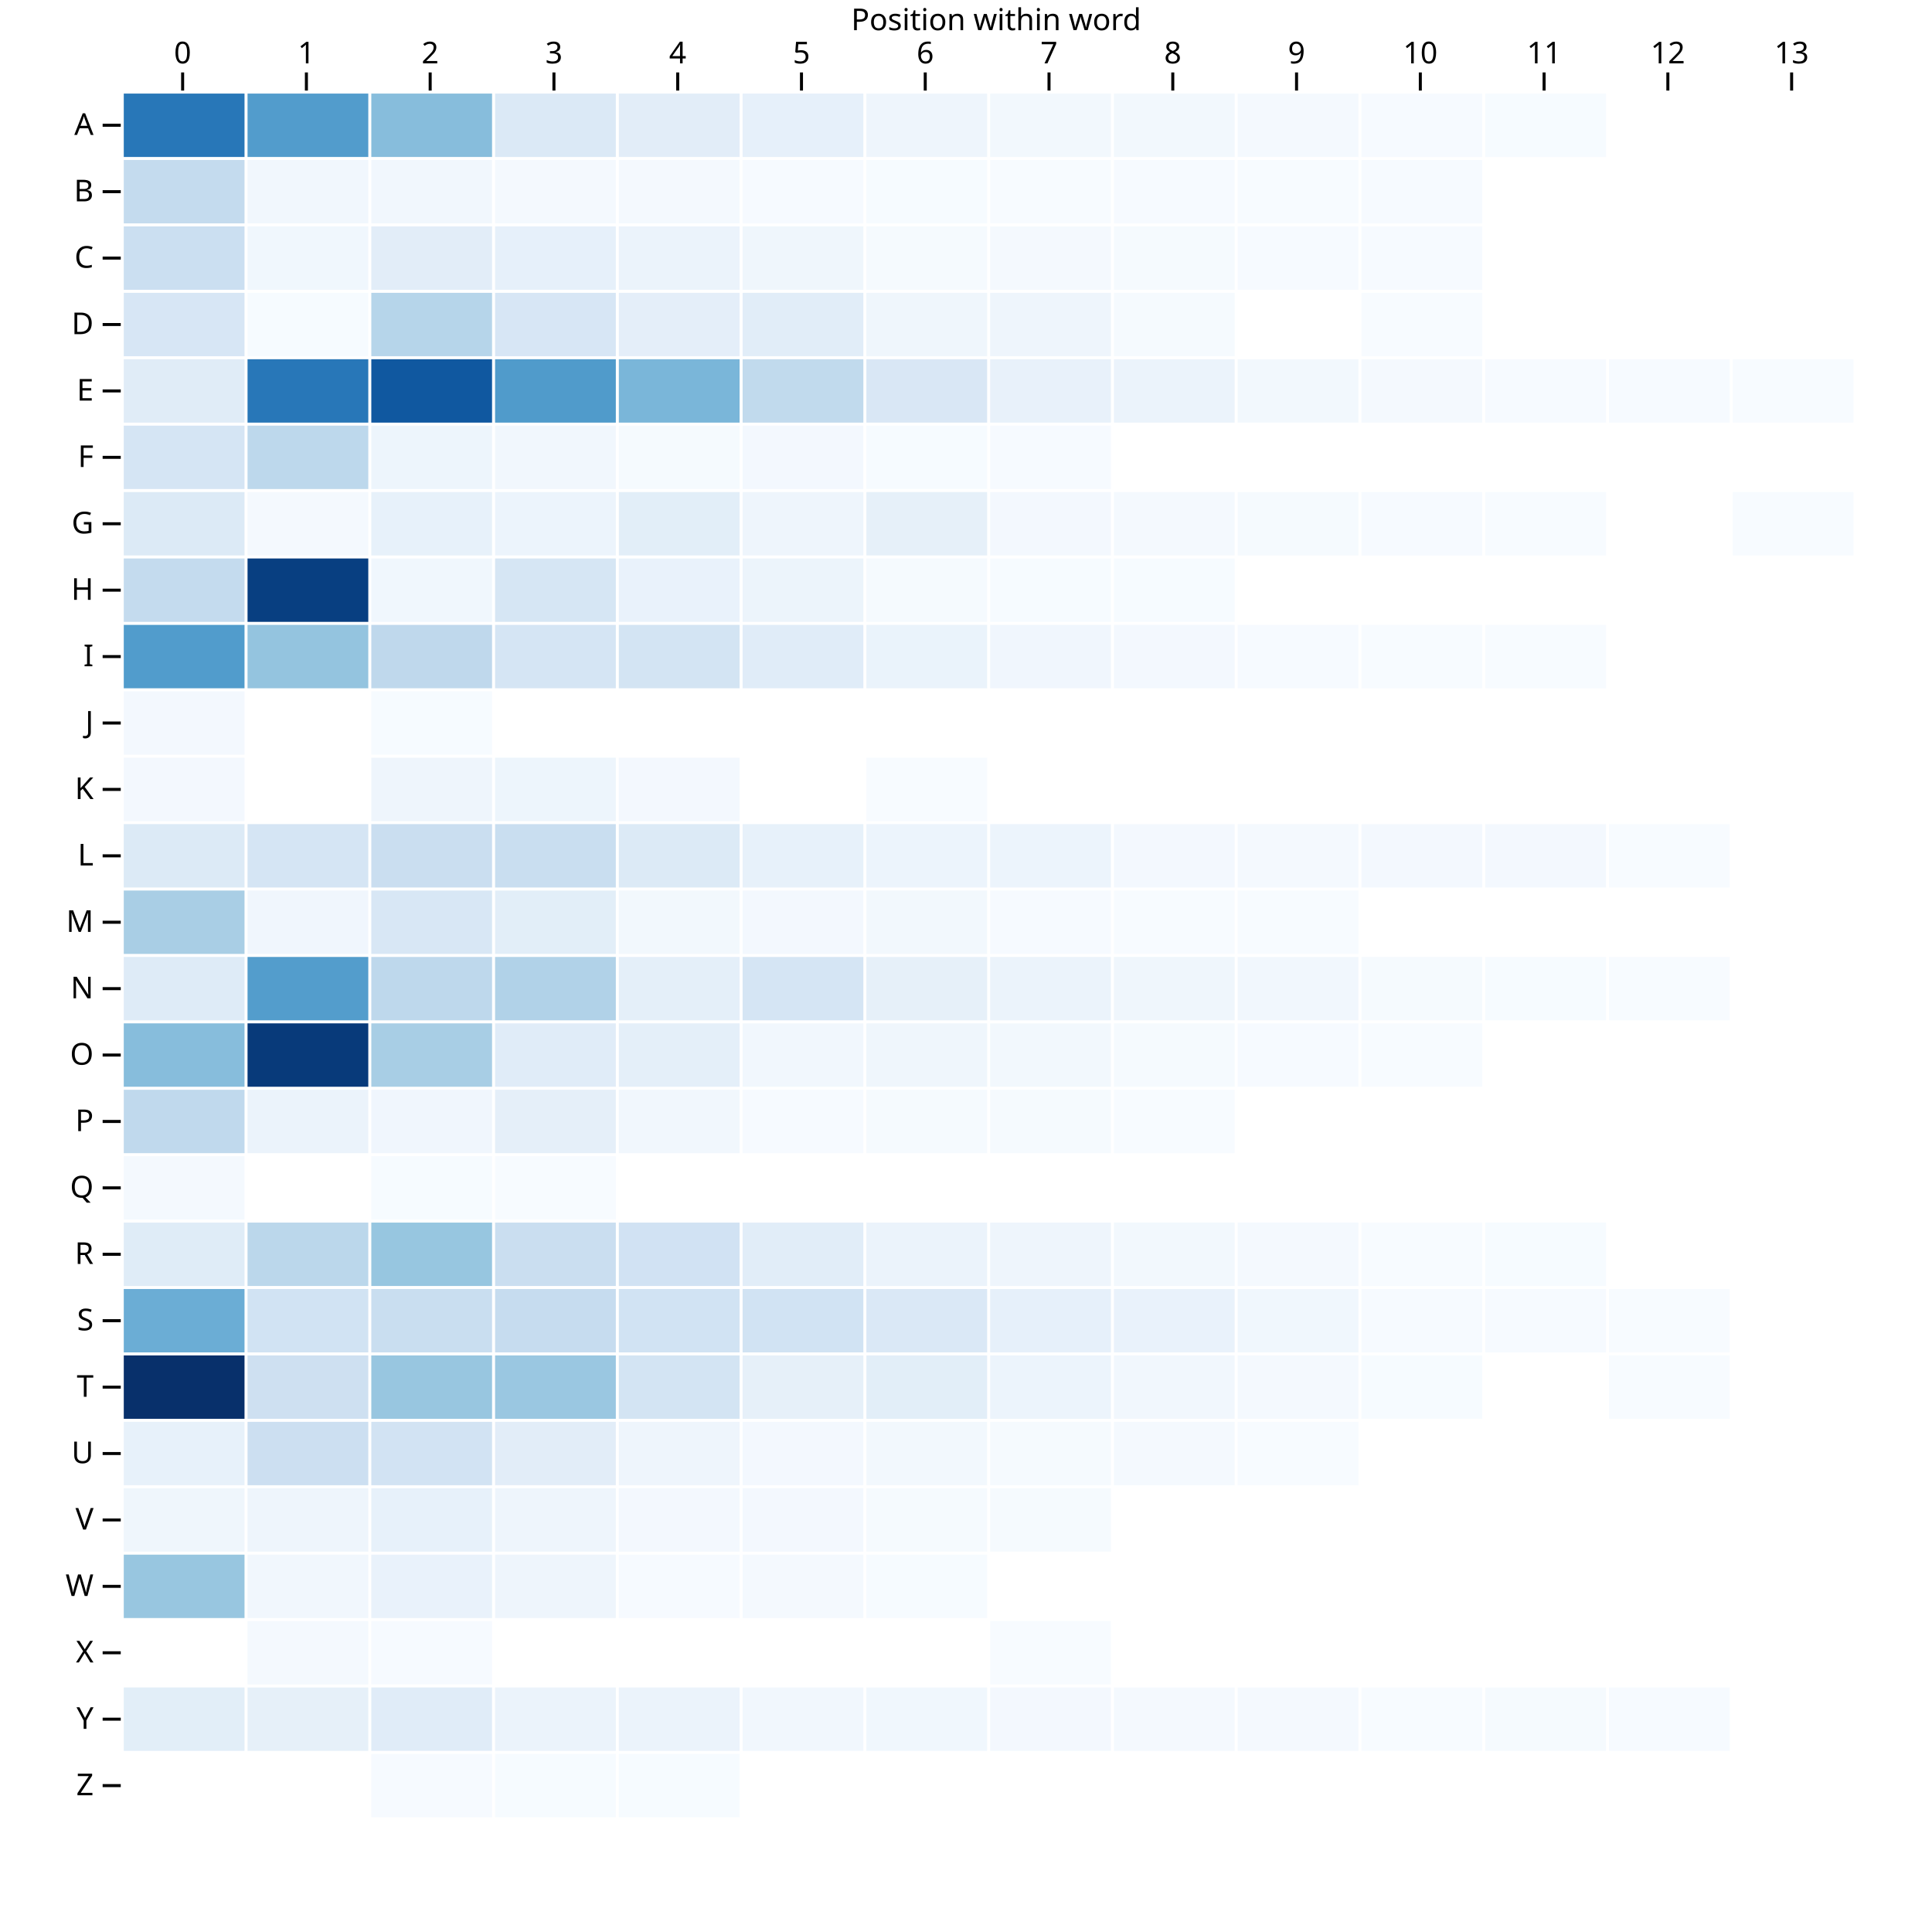
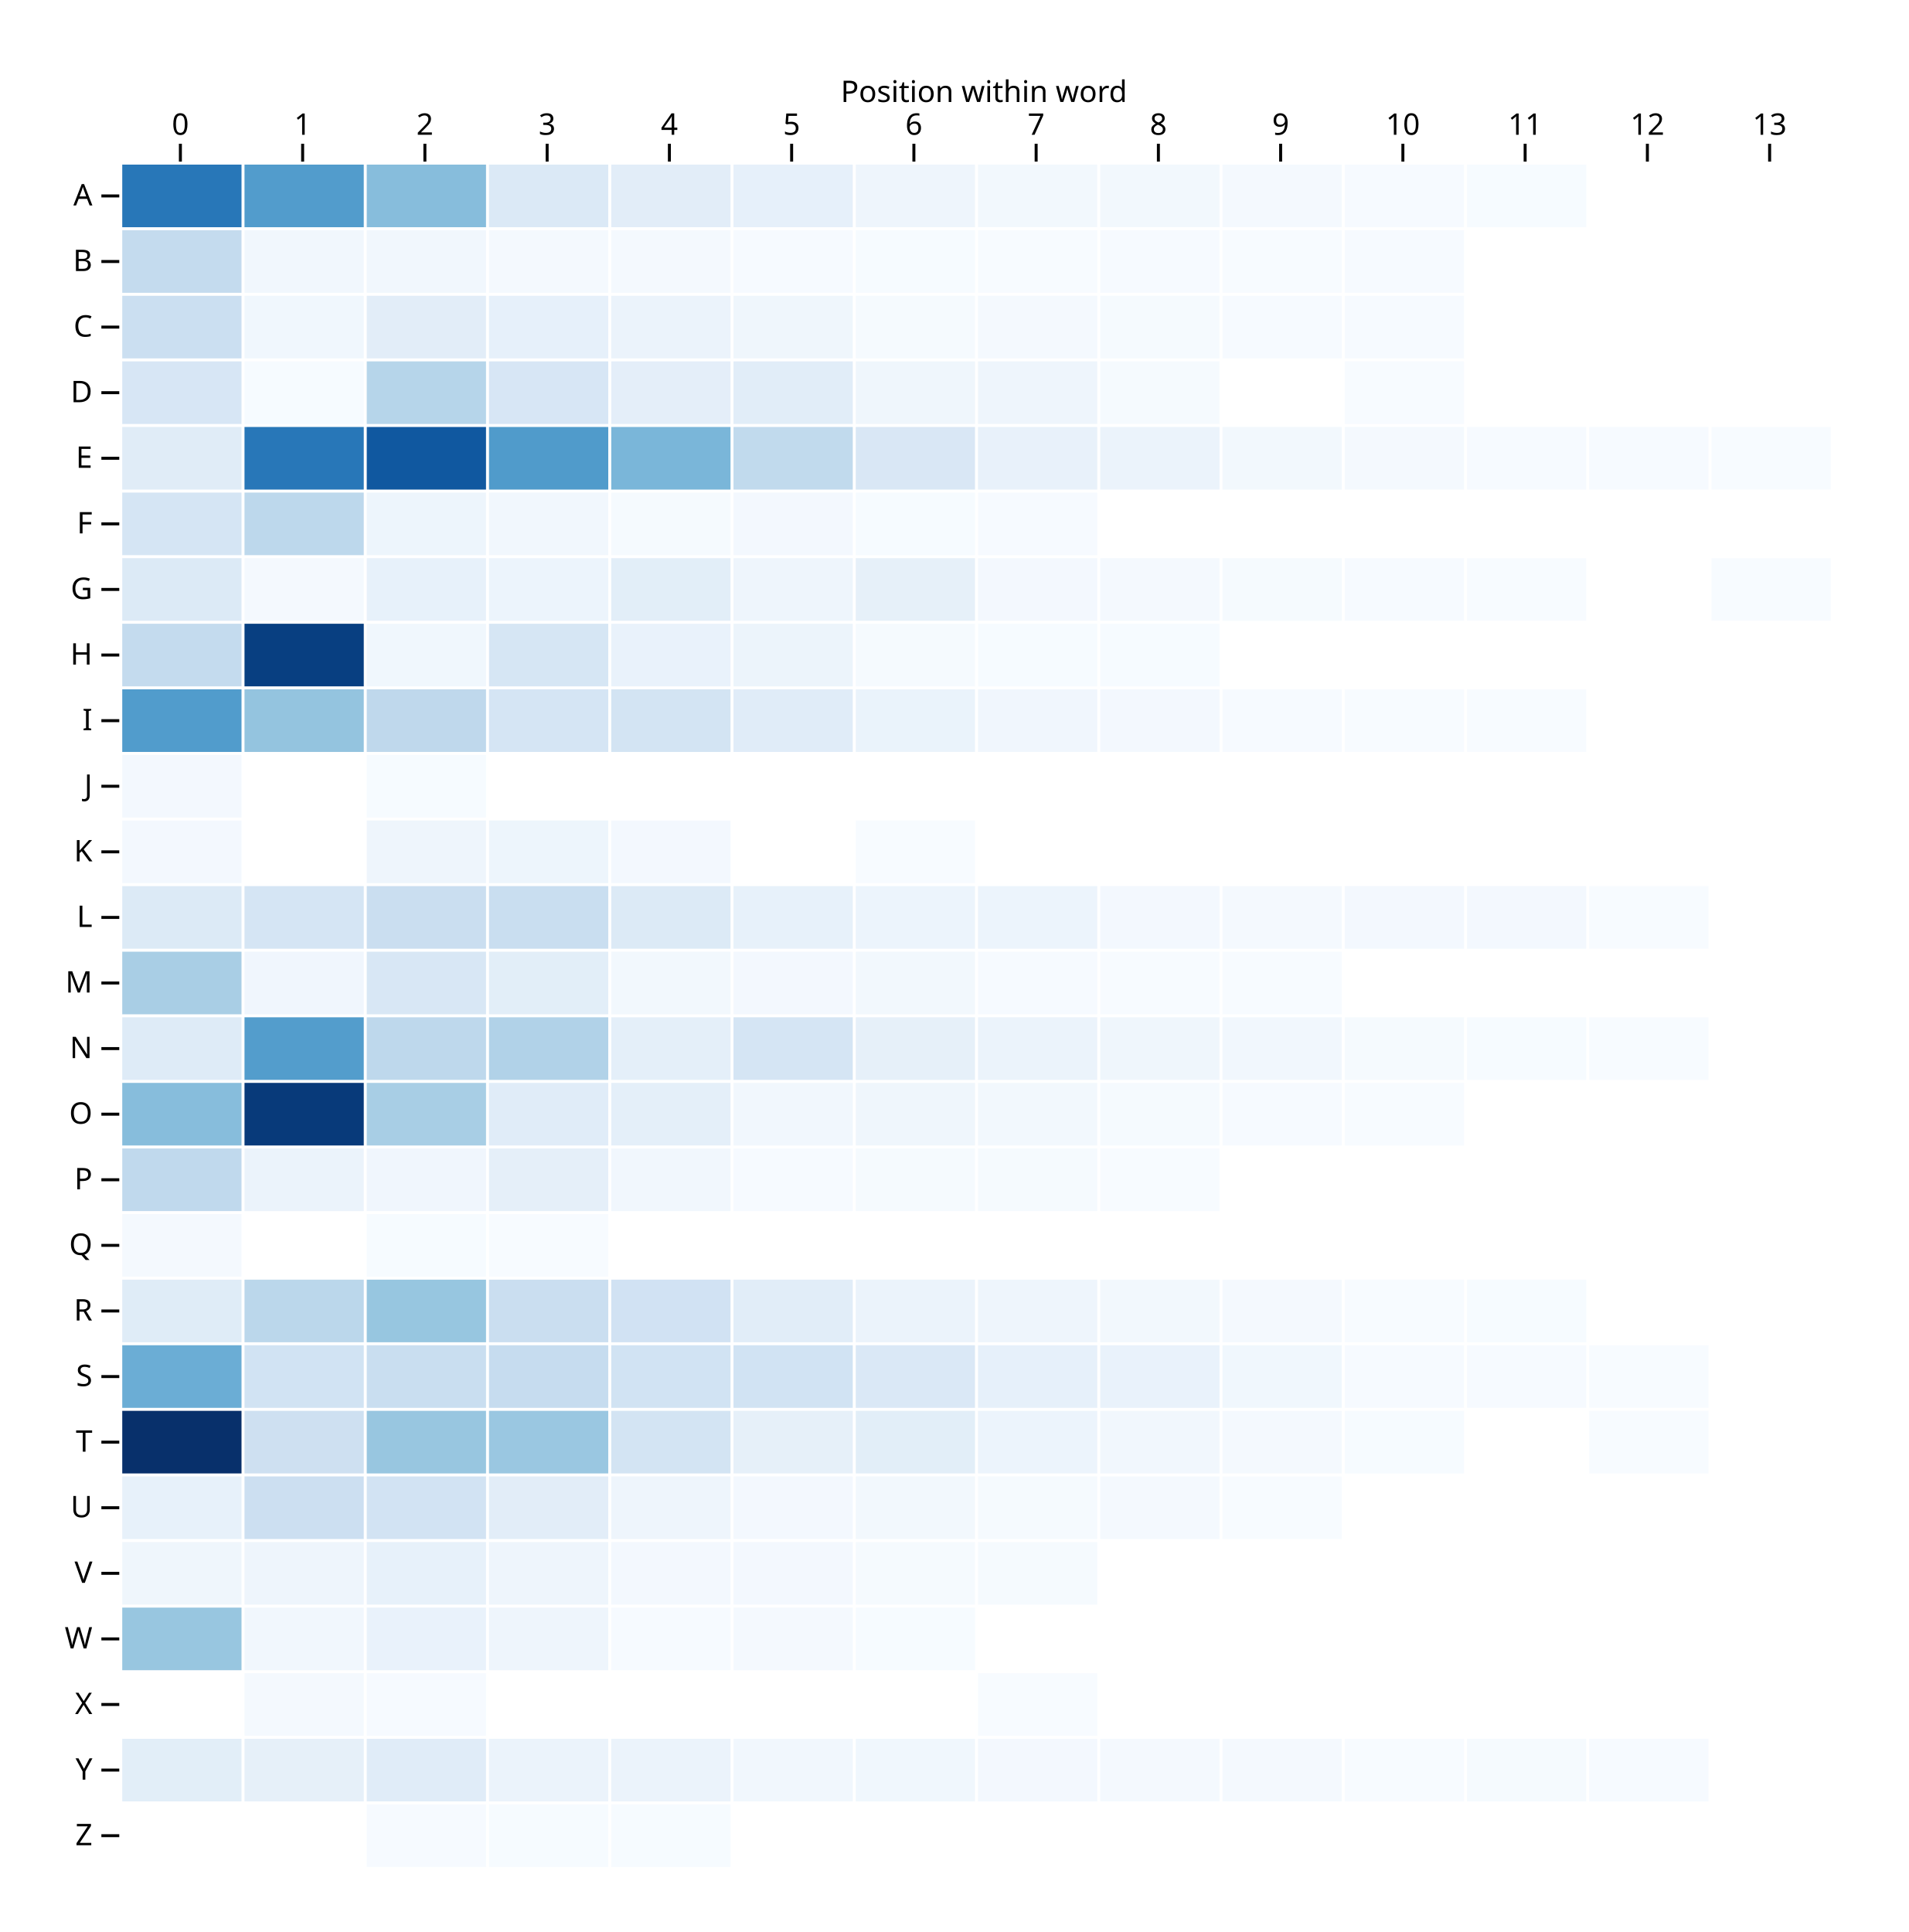
- <svg xmlns="http://www.w3.org/2000/svg" viewBox="0,0,640,640" class="plot" fill="currentColor" stroke-miterlimit="1" text-anchor="middle" width="640" height="640" style="display: block; font-size: 10px; font-family: sans-serif; background: white; height: auto; max-width: 100%;">
+ <svg xmlns="http://www.w3.org/2000/svg" class="plot" fill="currentColor" stroke-miterlimit="1" text-anchor="middle" width="640" height="640" style="display: block; font-size: 10px; font-family: sans-serif; background: white; height: auto; max-width: 100%;">
  <style>
    .plot text {
      white-space: pre;
    }
  </style>
  <g transform="translate(40,0)" fill="none" text-anchor="end">
    <g class="tick" opacity="1" transform="translate(0,41.5)">
      <line stroke="currentColor" x2="-6" />
      <text fill="currentColor" x="-9" dy="0.32em">A</text>
    </g>
    <g class="tick" opacity="1" transform="translate(0,63.5)">
      <line stroke="currentColor" x2="-6" />
      <text fill="currentColor" x="-9" dy="0.32em">B</text>
    </g>
    <g class="tick" opacity="1" transform="translate(0,85.5)">
      <line stroke="currentColor" x2="-6" />
      <text fill="currentColor" x="-9" dy="0.32em">C</text>
    </g>
    <g class="tick" opacity="1" transform="translate(0,107.5)">
      <line stroke="currentColor" x2="-6" />
      <text fill="currentColor" x="-9" dy="0.32em">D</text>
    </g>
    <g class="tick" opacity="1" transform="translate(0,129.5)">
      <line stroke="currentColor" x2="-6" />
      <text fill="currentColor" x="-9" dy="0.32em">E</text>
    </g>
    <g class="tick" opacity="1" transform="translate(0,151.5)">
      <line stroke="currentColor" x2="-6" />
      <text fill="currentColor" x="-9" dy="0.32em">F</text>
    </g>
    <g class="tick" opacity="1" transform="translate(0,173.5)">
      <line stroke="currentColor" x2="-6" />
      <text fill="currentColor" x="-9" dy="0.32em">G</text>
    </g>
    <g class="tick" opacity="1" transform="translate(0,195.5)">
      <line stroke="currentColor" x2="-6" />
      <text fill="currentColor" x="-9" dy="0.32em">H</text>
    </g>
    <g class="tick" opacity="1" transform="translate(0,217.5)">
      <line stroke="currentColor" x2="-6" />
      <text fill="currentColor" x="-9" dy="0.32em">I</text>
    </g>
    <g class="tick" opacity="1" transform="translate(0,239.5)">
      <line stroke="currentColor" x2="-6" />
      <text fill="currentColor" x="-9" dy="0.32em">J</text>
    </g>
    <g class="tick" opacity="1" transform="translate(0,261.5)">
      <line stroke="currentColor" x2="-6" />
      <text fill="currentColor" x="-9" dy="0.32em">K</text>
    </g>
    <g class="tick" opacity="1" transform="translate(0,283.5)">
      <line stroke="currentColor" x2="-6" />
      <text fill="currentColor" x="-9" dy="0.32em">L</text>
    </g>
    <g class="tick" opacity="1" transform="translate(0,305.5)">
      <line stroke="currentColor" x2="-6" />
      <text fill="currentColor" x="-9" dy="0.32em">M</text>
    </g>
    <g class="tick" opacity="1" transform="translate(0,327.5)">
      <line stroke="currentColor" x2="-6" />
      <text fill="currentColor" x="-9" dy="0.32em">N</text>
    </g>
    <g class="tick" opacity="1" transform="translate(0,349.5)">
      <line stroke="currentColor" x2="-6" />
      <text fill="currentColor" x="-9" dy="0.32em">O</text>
    </g>
    <g class="tick" opacity="1" transform="translate(0,371.5)">
      <line stroke="currentColor" x2="-6" />
      <text fill="currentColor" x="-9" dy="0.32em">P</text>
    </g>
    <g class="tick" opacity="1" transform="translate(0,393.5)">
      <line stroke="currentColor" x2="-6" />
      <text fill="currentColor" x="-9" dy="0.32em">Q</text>
    </g>
    <g class="tick" opacity="1" transform="translate(0,415.5)">
      <line stroke="currentColor" x2="-6" />
      <text fill="currentColor" x="-9" dy="0.32em">R</text>
    </g>
    <g class="tick" opacity="1" transform="translate(0,437.5)">
      <line stroke="currentColor" x2="-6" />
      <text fill="currentColor" x="-9" dy="0.32em">S</text>
    </g>
    <g class="tick" opacity="1" transform="translate(0,459.5)">
      <line stroke="currentColor" x2="-6" />
      <text fill="currentColor" x="-9" dy="0.32em">T</text>
    </g>
    <g class="tick" opacity="1" transform="translate(0,481.5)">
      <line stroke="currentColor" x2="-6" />
      <text fill="currentColor" x="-9" dy="0.32em">U</text>
    </g>
    <g class="tick" opacity="1" transform="translate(0,503.5)">
      <line stroke="currentColor" x2="-6" />
      <text fill="currentColor" x="-9" dy="0.32em">V</text>
    </g>
    <g class="tick" opacity="1" transform="translate(0,525.5)">
      <line stroke="currentColor" x2="-6" />
      <text fill="currentColor" x="-9" dy="0.32em">W</text>
    </g>
    <g class="tick" opacity="1" transform="translate(0,547.5)">
      <line stroke="currentColor" x2="-6" />
      <text fill="currentColor" x="-9" dy="0.32em">X</text>
    </g>
    <g class="tick" opacity="1" transform="translate(0,569.5)">
      <line stroke="currentColor" x2="-6" />
      <text fill="currentColor" x="-9" dy="0.32em">Y</text>
    </g>
    <g class="tick" opacity="1" transform="translate(0,591.5)">
      <line stroke="currentColor" x2="-6" />
      <text fill="currentColor" x="-9" dy="0.32em">Z</text>
    </g>
  </g>
  <g transform="translate(0,30)" fill="none" text-anchor="middle">
    <g class="tick" opacity="1" transform="translate(60.5,0)">
      <line stroke="currentColor" y2="-6" />
      <text fill="currentColor" y="-9" dy="0em">0</text>
    </g>
    <g class="tick" opacity="1" transform="translate(101.5,0)">
      <line stroke="currentColor" y2="-6" />
      <text fill="currentColor" y="-9" dy="0em">1</text>
    </g>
    <g class="tick" opacity="1" transform="translate(142.5,0)">
      <line stroke="currentColor" y2="-6" />
      <text fill="currentColor" y="-9" dy="0em">2</text>
    </g>
    <g class="tick" opacity="1" transform="translate(183.5,0)">
      <line stroke="currentColor" y2="-6" />
      <text fill="currentColor" y="-9" dy="0em">3</text>
    </g>
    <g class="tick" opacity="1" transform="translate(224.5,0)">
      <line stroke="currentColor" y2="-6" />
      <text fill="currentColor" y="-9" dy="0em">4</text>
    </g>
    <g class="tick" opacity="1" transform="translate(265.5,0)">
      <line stroke="currentColor" y2="-6" />
      <text fill="currentColor" y="-9" dy="0em">5</text>
    </g>
    <g class="tick" opacity="1" transform="translate(306.5,0)">
      <line stroke="currentColor" y2="-6" />
      <text fill="currentColor" y="-9" dy="0em">6</text>
    </g>
    <g class="tick" opacity="1" transform="translate(347.5,0)">
      <line stroke="currentColor" y2="-6" />
      <text fill="currentColor" y="-9" dy="0em">7</text>
    </g>
    <g class="tick" opacity="1" transform="translate(388.5,0)">
      <line stroke="currentColor" y2="-6" />
      <text fill="currentColor" y="-9" dy="0em">8</text>
    </g>
    <g class="tick" opacity="1" transform="translate(429.5,0)">
      <line stroke="currentColor" y2="-6" />
      <text fill="currentColor" y="-9" dy="0em">9</text>
    </g>
    <g class="tick" opacity="1" transform="translate(470.5,0)">
      <line stroke="currentColor" y2="-6" />
      <text fill="currentColor" y="-9" dy="0em">10</text>
    </g>
    <g class="tick" opacity="1" transform="translate(511.5,0)">
      <line stroke="currentColor" y2="-6" />
      <text fill="currentColor" y="-9" dy="0em">11</text>
    </g>
    <g class="tick" opacity="1" transform="translate(552.5,0)">
      <line stroke="currentColor" y2="-6" />
      <text fill="currentColor" y="-9" dy="0em">12</text>
    </g>
    <g class="tick" opacity="1" transform="translate(593.5,0)">
      <line stroke="currentColor" y2="-6" />
      <text fill="currentColor" y="-9" dy="0em">13</text>
    </g>
    <text fill="currentColor" transform="translate(330,-30)" dy="1em" text-anchor="middle">Position within word</text>
  </g>
  <g>
    <rect x="41" width="40" y="75" height="21" fill="rgb(203, 223, 241)" />
    <rect x="41" width="40" y="295" height="21" fill="rgb(169, 206, 229)" />
    <rect x="41" width="40" y="207" height="21" fill="rgb(81, 156, 204)" />
    <rect x="41" width="40" y="427" height="21" fill="rgb(107, 173, 213)" />
    <rect x="41" width="40" y="559" height="21" fill="rgb(226, 238, 248)" />
    <rect x="41" width="40" y="31" height="21" fill="rgb(40, 119, 184)" />
    <rect x="41" width="40" y="317" height="21" fill="rgb(222, 235, 247)" />
    <rect x="41" width="40" y="185" height="21" fill="rgb(196, 219, 238)" />
    <rect x="41" width="40" y="273" height="21" fill="rgb(220, 234, 246)" />
    <rect x="41" width="40" y="361" height="21" fill="rgb(192, 217, 237)" />
    <rect x="41" width="40" y="339" height="21" fill="rgb(135, 189, 220)" />
    <rect x="41" width="40" y="449" height="21" fill="rgb(8, 48, 107)" />
    <rect x="41" width="40" y="515" height="21" fill="rgb(152, 198, 224)" />
    <rect x="41" width="40" y="97" height="21" fill="rgb(215, 230, 245)" />
    <rect x="41" width="40" y="405" height="21" fill="rgb(223, 236, 247)" />
    <rect x="41" width="40" y="141" height="21" fill="rgb(213, 229, 244)" />
    <rect x="41" width="40" y="163" height="21" fill="rgb(220, 234, 246)" />
    <rect x="41" width="40" y="53" height="21" fill="rgb(196, 219, 238)" />
    <rect x="41" width="40" y="471" height="21" fill="rgb(231, 241, 250)" />
    <rect x="41" width="40" y="119" height="21" fill="rgb(224, 236, 247)" />
    <rect x="41" width="40" y="251" height="21" fill="rgb(243, 248, 254)" />
    <rect x="41" width="40" y="383" height="21" fill="rgb(244, 249, 254)" />
    <rect x="41" width="40" y="493" height="21" fill="rgb(239, 246, 252)" />
    <rect x="41" width="40" y="229" height="21" fill="rgb(243, 248, 254)" />
    <rect x="82" width="40" y="31" height="21" fill="rgb(82, 156, 204)" />
    <rect x="82" width="40" y="119" height="21" fill="rgb(40, 119, 184)" />
    <rect x="82" width="40" y="427" height="21" fill="rgb(209, 227, 243)" />
    <rect x="82" width="40" y="339" height="21" fill="rgb(8, 58, 122)" />
    <rect x="82" width="40" y="163" height="21" fill="rgb(244, 249, 254)" />
    <rect x="82" width="40" y="207" height="21" fill="rgb(148, 196, 223)" />
    <rect x="82" width="40" y="405" height="21" fill="rgb(187, 215, 235)" />
    <rect x="82" width="40" y="317" height="21" fill="rgb(83, 157, 204)" />
    <rect x="82" width="40" y="559" height="21" fill="rgb(230, 240, 249)" />
    <rect x="82" width="40" y="471" height="21" fill="rgb(204, 223, 241)" />
    <rect x="82" width="40" y="185" height="21" fill="rgb(8, 63, 129)" />
    <rect x="82" width="40" y="53" height="21" fill="rgb(241, 247, 253)" />
    <rect x="82" width="40" y="141" height="21" fill="rgb(189, 216, 236)" />
    <rect x="82" width="40" y="449" height="21" fill="rgb(206, 224, 241)" />
    <rect x="82" width="40" y="361" height="21" fill="rgb(235, 243, 251)" />
    <rect x="82" width="40" y="493" height="21" fill="rgb(238, 245, 252)" />
    <rect x="82" width="40" y="75" height="21" fill="rgb(240, 247, 253)" />
    <rect x="82" width="40" y="273" height="21" fill="rgb(213, 229, 244)" />
    <rect x="82" width="40" y="515" height="21" fill="rgb(241, 247, 253)" />
    <rect x="82" width="40" y="537" height="21" fill="rgb(244, 249, 254)" />
    <rect x="82" width="40" y="295" height="21" fill="rgb(240, 246, 253)" />
    <rect x="82" width="40" y="97" height="21" fill="rgb(246, 251, 255)" />
    <rect x="123" width="40" y="273" height="21" fill="rgb(202, 222, 240)" />
    <rect x="123" width="40" y="185" height="21" fill="rgb(240, 247, 253)" />
    <rect x="123" width="40" y="295" height="21" fill="rgb(216, 231, 245)" />
    <rect x="123" width="40" y="31" height="21" fill="rgb(135, 189, 220)" />
    <rect x="123" width="40" y="339" height="21" fill="rgb(168, 206, 229)" />
    <rect x="123" width="40" y="493" height="21" fill="rgb(231, 241, 250)" />
    <rect x="123" width="40" y="317" height="21" fill="rgb(190, 216, 236)" />
    <rect x="123" width="40" y="515" height="21" fill="rgb(233, 242, 251)" />
    <rect x="123" width="40" y="119" height="21" fill="rgb(16, 88, 160)" />
    <rect x="123" width="40" y="449" height="21" fill="rgb(152, 198, 224)" />
    <rect x="123" width="40" y="405" height="21" fill="rgb(151, 198, 224)" />
    <rect x="123" width="40" y="97" height="21" fill="rgb(182, 213, 234)" />
    <rect x="123" width="40" y="471" height="21" fill="rgb(210, 227, 243)" />
    <rect x="123" width="40" y="207" height="21" fill="rgb(191, 216, 236)" />
    <rect x="123" width="40" y="559" height="21" fill="rgb(224, 236, 248)" />
    <rect x="123" width="40" y="141" height="21" fill="rgb(237, 245, 252)" />
    <rect x="123" width="40" y="163" height="21" fill="rgb(231, 241, 250)" />
    <rect x="123" width="40" y="427" height="21" fill="rgb(201, 222, 240)" />
    <rect x="123" width="40" y="361" height="21" fill="rgb(240, 246, 253)" />
    <rect x="123" width="40" y="75" height="21" fill="rgb(226, 237, 248)" />
    <rect x="123" width="40" y="383" height="21" fill="rgb(246, 251, 255)" />
    <rect x="123" width="40" y="53" height="21" fill="rgb(241, 247, 253)" />
    <rect x="123" width="40" y="251" height="21" fill="rgb(238, 245, 252)" />
    <rect x="123" width="40" y="581" height="21" fill="rgb(246, 250, 255)" />
    <rect x="123" width="40" y="537" height="21" fill="rgb(246, 250, 255)" />
    <rect x="123" width="40" y="229" height="21" fill="rgb(246, 251, 255)" />
    <rect x="164" width="40" y="273" height="21" fill="rgb(201, 222, 240)" />
    <rect x="164" width="40" y="295" height="21" fill="rgb(226, 238, 248)" />
    <rect x="164" width="40" y="119" height="21" fill="rgb(80, 155, 203)" />
    <rect x="164" width="40" y="405" height="21" fill="rgb(202, 222, 240)" />
    <rect x="164" width="40" y="97" height="21" fill="rgb(215, 230, 245)" />
    <rect x="164" width="40" y="163" height="21" fill="rgb(236, 244, 252)" />
    <rect x="164" width="40" y="75" height="21" fill="rgb(230, 240, 250)" />
    <rect x="164" width="40" y="207" height="21" fill="rgb(213, 229, 244)" />
    <rect x="164" width="40" y="449" height="21" fill="rgb(154, 199, 225)" />
    <rect x="164" width="40" y="427" height="21" fill="rgb(198, 220, 239)" />
    <rect x="164" width="40" y="185" height="21" fill="rgb(214, 230, 244)" />
    <rect x="164" width="40" y="471" height="21" fill="rgb(226, 237, 248)" />
    <rect x="164" width="40" y="493" height="21" fill="rgb(238, 245, 252)" />
    <rect x="164" width="40" y="317" height="21" fill="rgb(177, 210, 232)" />
    <rect x="164" width="40" y="515" height="21" fill="rgb(238, 245, 252)" />
    <rect x="164" width="40" y="361" height="21" fill="rgb(229, 239, 249)" />
    <rect x="164" width="40" y="581" height="21" fill="rgb(246, 251, 255)" />
    <rect x="164" width="40" y="339" height="21" fill="rgb(224, 236, 248)" />
    <rect x="164" width="40" y="141" height="21" fill="rgb(241, 247, 253)" />
    <rect x="164" width="40" y="31" height="21" fill="rgb(219, 233, 246)" />
    <rect x="164" width="40" y="559" height="21" fill="rgb(235, 243, 251)" />
    <rect x="164" width="40" y="251" height="21" fill="rgb(237, 245, 252)" />
    <rect x="164" width="40" y="53" height="21" fill="rgb(244, 249, 254)" />
    <rect x="164" width="40" y="383" height="21" fill="rgb(247, 251, 255)" />
    <rect x="205" width="40" y="31" height="21" fill="rgb(226, 237, 248)" />
    <rect x="205" width="40" y="427" height="21" fill="rgb(209, 227, 243)" />
    <rect x="205" width="40" y="405" height="21" fill="rgb(209, 226, 243)" />
    <rect x="205" width="40" y="207" height="21" fill="rgb(211, 228, 243)" />
    <rect x="205" width="40" y="317" height="21" fill="rgb(228, 239, 249)" />
    <rect x="205" width="40" y="273" height="21" fill="rgb(220, 234, 246)" />
    <rect x="205" width="40" y="559" height="21" fill="rgb(235, 243, 251)" />
    <rect x="205" width="40" y="119" height="21" fill="rgb(122, 182, 217)" />
    <rect x="205" width="40" y="163" height="21" fill="rgb(226, 238, 248)" />
    <rect x="205" width="40" y="97" height="21" fill="rgb(228, 238, 249)" />
    <rect x="205" width="40" y="449" height="21" fill="rgb(211, 228, 243)" />
    <rect x="205" width="40" y="471" height="21" fill="rgb(238, 245, 252)" />
    <rect x="205" width="40" y="185" height="21" fill="rgb(233, 242, 251)" />
    <rect x="205" width="40" y="581" height="21" fill="rgb(246, 251, 255)" />
    <rect x="205" width="40" y="295" height="21" fill="rgb(242, 248, 253)" />
    <rect x="205" width="40" y="75" height="21" fill="rgb(235, 243, 251)" />
    <rect x="205" width="40" y="53" height="21" fill="rgb(244, 249, 254)" />
    <rect x="205" width="40" y="361" height="21" fill="rgb(241, 247, 253)" />
    <rect x="205" width="40" y="339" height="21" fill="rgb(228, 239, 249)" />
    <rect x="205" width="40" y="251" height="21" fill="rgb(243, 248, 254)" />
    <rect x="205" width="40" y="515" height="21" fill="rgb(246, 250, 255)" />
    <rect x="205" width="40" y="493" height="21" fill="rgb(243, 248, 254)" />
    <rect x="205" width="40" y="141" height="21" fill="rgb(245, 250, 254)" />
    <rect x="246" width="40" y="119" height="21" fill="rgb(193, 218, 237)" />
    <rect x="246" width="40" y="427" height="21" fill="rgb(209, 227, 243)" />
    <rect x="246" width="40" y="163" height="21" fill="rgb(238, 245, 252)" />
    <rect x="246" width="40" y="317" height="21" fill="rgb(213, 229, 244)" />
    <rect x="246" width="40" y="75" height="21" fill="rgb(239, 246, 252)" />
    <rect x="246" width="40" y="185" height="21" fill="rgb(236, 244, 251)" />
    <rect x="246" width="40" y="559" height="21" fill="rgb(241, 247, 253)" />
    <rect x="246" width="40" y="31" height="21" fill="rgb(230, 240, 250)" />
    <rect x="246" width="40" y="273" height="21" fill="rgb(231, 241, 250)" />
    <rect x="246" width="40" y="493" height="21" fill="rgb(243, 248, 254)" />
    <rect x="246" width="40" y="141" height="21" fill="rgb(243, 248, 254)" />
    <rect x="246" width="40" y="53" height="21" fill="rgb(246, 250, 255)" />
    <rect x="246" width="40" y="471" height="21" fill="rgb(243, 248, 254)" />
    <rect x="246" width="40" y="339" height="21" fill="rgb(241, 247, 253)" />
    <rect x="246" width="40" y="207" height="21" fill="rgb(224, 236, 248)" />
    <rect x="246" width="40" y="405" height="21" fill="rgb(225, 237, 248)" />
    <rect x="246" width="40" y="449" height="21" fill="rgb(230, 240, 249)" />
    <rect x="246" width="40" y="97" height="21" fill="rgb(225, 237, 248)" />
    <rect x="246" width="40" y="515" height="21" fill="rgb(244, 249, 254)" />
    <rect x="246" width="40" y="295" height="21" fill="rgb(243, 248, 254)" />
    <rect x="246" width="40" y="361" height="21" fill="rgb(246, 250, 255)" />
    <rect x="287" width="40" y="273" height="21" fill="rgb(236, 244, 252)" />
    <rect x="287" width="40" y="119" height="21" fill="rgb(217, 231, 245)" />
    <rect x="287" width="40" y="163" height="21" fill="rgb(230, 240, 249)" />
    <rect x="287" width="40" y="471" height="21" fill="rgb(242, 248, 253)" />
    <rect x="287" width="40" y="427" height="21" fill="rgb(218, 232, 246)" />
    <rect x="287" width="40" y="449" height="21" fill="rgb(226, 238, 248)" />
    <rect x="287" width="40" y="31" height="21" fill="rgb(238, 245, 252)" />
    <rect x="287" width="40" y="559" height="21" fill="rgb(240, 247, 253)" />
    <rect x="287" width="40" y="317" height="21" fill="rgb(230, 240, 249)" />
    <rect x="287" width="40" y="361" height="21" fill="rgb(245, 250, 254)" />
    <rect x="287" width="40" y="405" height="21" fill="rgb(235, 243, 251)" />
    <rect x="287" width="40" y="207" height="21" fill="rgb(234, 243, 251)" />
    <rect x="287" width="40" y="339" height="21" fill="rgb(239, 246, 252)" />
    <rect x="287" width="40" y="141" height="21" fill="rgb(246, 251, 255)" />
    <rect x="287" width="40" y="185" height="21" fill="rgb(245, 250, 254)" />
    <rect x="287" width="40" y="75" height="21" fill="rgb(245, 250, 254)" />
    <rect x="287" width="40" y="515" height="21" fill="rgb(246, 251, 255)" />
    <rect x="287" width="40" y="251" height="21" fill="rgb(247, 251, 255)" />
    <rect x="287" width="40" y="97" height="21" fill="rgb(239, 246, 252)" />
    <rect x="287" width="40" y="295" height="21" fill="rgb(242, 248, 253)" />
    <rect x="287" width="40" y="493" height="21" fill="rgb(245, 250, 254)" />
    <rect x="287" width="40" y="53" height="21" fill="rgb(246, 251, 255)" />
    <rect x="328" width="40" y="273" height="21" fill="rgb(236, 244, 252)" />
    <rect x="328" width="40" y="449" height="21" fill="rgb(236, 244, 252)" />
    <rect x="328" width="40" y="207" height="21" fill="rgb(240, 246, 253)" />
    <rect x="328" width="40" y="405" height="21" fill="rgb(238, 245, 252)" />
    <rect x="328" width="40" y="427" height="21" fill="rgb(230, 240, 250)" />
    <rect x="328" width="40" y="163" height="21" fill="rgb(243, 248, 254)" />
    <rect x="328" width="40" y="31" height="21" fill="rgb(242, 248, 253)" />
    <rect x="328" width="40" y="75" height="21" fill="rgb(244, 249, 254)" />
    <rect x="328" width="40" y="471" height="21" fill="rgb(245, 250, 254)" />
    <rect x="328" width="40" y="361" height="21" fill="rgb(245, 250, 254)" />
    <rect x="328" width="40" y="185" height="21" fill="rgb(246, 251, 255)" />
    <rect x="328" width="40" y="339" height="21" fill="rgb(242, 248, 253)" />
    <rect x="328" width="40" y="119" height="21" fill="rgb(232, 241, 250)" />
    <rect x="328" width="40" y="97" height="21" fill="rgb(238, 245, 252)" />
    <rect x="328" width="40" y="317" height="21" fill="rgb(235, 243, 251)" />
    <rect x="328" width="40" y="295" height="21" fill="rgb(246, 250, 255)" />
    <rect x="328" width="40" y="559" height="21" fill="rgb(243, 248, 254)" />
    <rect x="328" width="40" y="53" height="21" fill="rgb(247, 251, 255)" />
    <rect x="328" width="40" y="537" height="21" fill="rgb(247, 251, 255)" />
    <rect x="328" width="40" y="141" height="21" fill="rgb(246, 250, 255)" />
    <rect x="328" width="40" y="493" height="21" fill="rgb(245, 250, 254)" />
    <rect x="369" width="40" y="559" height="21" fill="rgb(244, 249, 254)" />
    <rect x="369" width="40" y="31" height="21" fill="rgb(242, 248, 253)" />
    <rect x="369" width="40" y="317" height="21" fill="rgb(239, 246, 252)" />
    <rect x="369" width="40" y="207" height="21" fill="rgb(243, 248, 254)" />
    <rect x="369" width="40" y="119" height="21" fill="rgb(235, 243, 251)" />
    <rect x="369" width="40" y="273" height="21" fill="rgb(243, 248, 254)" />
    <rect x="369" width="40" y="449" height="21" fill="rgb(241, 247, 253)" />
    <rect x="369" width="40" y="185" height="21" fill="rgb(246, 251, 255)" />
    <rect x="369" width="40" y="427" height="21" fill="rgb(233, 242, 251)" />
    <rect x="369" width="40" y="97" height="21" fill="rgb(245, 250, 254)" />
    <rect x="369" width="40" y="53" height="21" fill="rgb(246, 250, 255)" />
    <rect x="369" width="40" y="163" height="21" fill="rgb(244, 249, 254)" />
    <rect x="369" width="40" y="405" height="21" fill="rgb(242, 248, 253)" />
    <rect x="369" width="40" y="339" height="21" fill="rgb(245, 250, 254)" />
    <rect x="369" width="40" y="75" height="21" fill="rgb(245, 250, 254)" />
    <rect x="369" width="40" y="471" height="21" fill="rgb(244, 249, 254)" />
    <rect x="369" width="40" y="361" height="21" fill="rgb(247, 251, 255)" />
    <rect x="369" width="40" y="295" height="21" fill="rgb(247, 251, 255)" />
    <rect x="410" width="40" y="405" height="21" fill="rgb(244, 249, 254)" />
    <rect x="410" width="40" y="163" height="21" fill="rgb(245, 250, 254)" />
    <rect x="410" width="40" y="339" height="21" fill="rgb(246, 250, 255)" />
    <rect x="410" width="40" y="427" height="21" fill="rgb(240, 247, 253)" />
    <rect x="410" width="40" y="559" height="21" fill="rgb(244, 249, 254)" />
    <rect x="410" width="40" y="119" height="21" fill="rgb(242, 248, 253)" />
    <rect x="410" width="40" y="273" height="21" fill="rgb(244, 249, 254)" />
    <rect x="410" width="40" y="207" height="21" fill="rgb(246, 250, 255)" />
    <rect x="410" width="40" y="471" height="21" fill="rgb(247, 251, 255)" />
    <rect x="410" width="40" y="449" height="21" fill="rgb(244, 249, 254)" />
    <rect x="410" width="40" y="75" height="21" fill="rgb(246, 250, 255)" />
    <rect x="410" width="40" y="317" height="21" fill="rgb(241, 247, 253)" />
    <rect x="410" width="40" y="295" height="21" fill="rgb(247, 251, 255)" />
    <rect x="410" width="40" y="53" height="21" fill="rgb(247, 251, 255)" />
    <rect x="410" width="40" y="31" height="21" fill="rgb(244, 249, 254)" />
    <rect x="451" width="40" y="317" height="21" fill="rgb(245, 250, 254)" />
    <rect x="451" width="40" y="207" height="21" fill="rgb(247, 251, 255)" />
    <rect x="451" width="40" y="273" height="21" fill="rgb(243, 248, 254)" />
    <rect x="451" width="40" y="75" height="21" fill="rgb(246, 250, 255)" />
    <rect x="451" width="40" y="31" height="21" fill="rgb(246, 250, 255)" />
    <rect x="451" width="40" y="163" height="21" fill="rgb(246, 250, 255)" />
    <rect x="451" width="40" y="119" height="21" fill="rgb(244, 249, 254)" />
    <rect x="451" width="40" y="559" height="21" fill="rgb(247, 251, 255)" />
    <rect x="451" width="40" y="405" height="21" fill="rgb(247, 251, 255)" />
    <rect x="451" width="40" y="97" height="21" fill="rgb(247, 251, 255)" />
    <rect x="451" width="40" y="427" height="21" fill="rgb(246, 250, 255)" />
    <rect x="451" width="40" y="339" height="21" fill="rgb(247, 251, 255)" />
    <rect x="451" width="40" y="53" height="21" fill="rgb(246, 250, 255)" />
    <rect x="451" width="40" y="449" height="21" fill="rgb(246, 251, 255)" />
    <rect x="492" width="40" y="273" height="21" fill="rgb(243, 248, 254)" />
    <rect x="492" width="40" y="559" height="21" fill="rgb(245, 250, 254)" />
    <rect x="492" width="40" y="31" height="21" fill="rgb(246, 251, 255)" />
    <rect x="492" width="40" y="427" height="21" fill="rgb(246, 250, 255)" />
    <rect x="492" width="40" y="119" height="21" fill="rgb(246, 250, 255)" />
    <rect x="492" width="40" y="405" height="21" fill="rgb(246, 251, 255)" />
    <rect x="492" width="40" y="317" height="21" fill="rgb(246, 251, 255)" />
    <rect x="492" width="40" y="207" height="21" fill="rgb(247, 251, 255)" />
    <rect x="492" width="40" y="163" height="21" fill="rgb(247, 251, 255)" />
    <rect x="533" width="40" y="559" height="21" fill="rgb(246, 250, 255)" />
    <rect x="533" width="40" y="273" height="21" fill="rgb(247, 251, 255)" />
    <rect x="533" width="40" y="449" height="21" fill="rgb(247, 251, 255)" />
    <rect x="533" width="40" y="119" height="21" fill="rgb(246, 250, 255)" />
    <rect x="533" width="40" y="427" height="21" fill="rgb(247, 251, 255)" />
    <rect x="533" width="40" y="317" height="21" fill="rgb(247, 251, 255)" />
    <rect x="574" width="40" y="119" height="21" fill="rgb(247, 251, 255)" />
    <rect x="574" width="40" y="163" height="21" fill="rgb(247, 251, 255)" />
  </g>
</svg>
